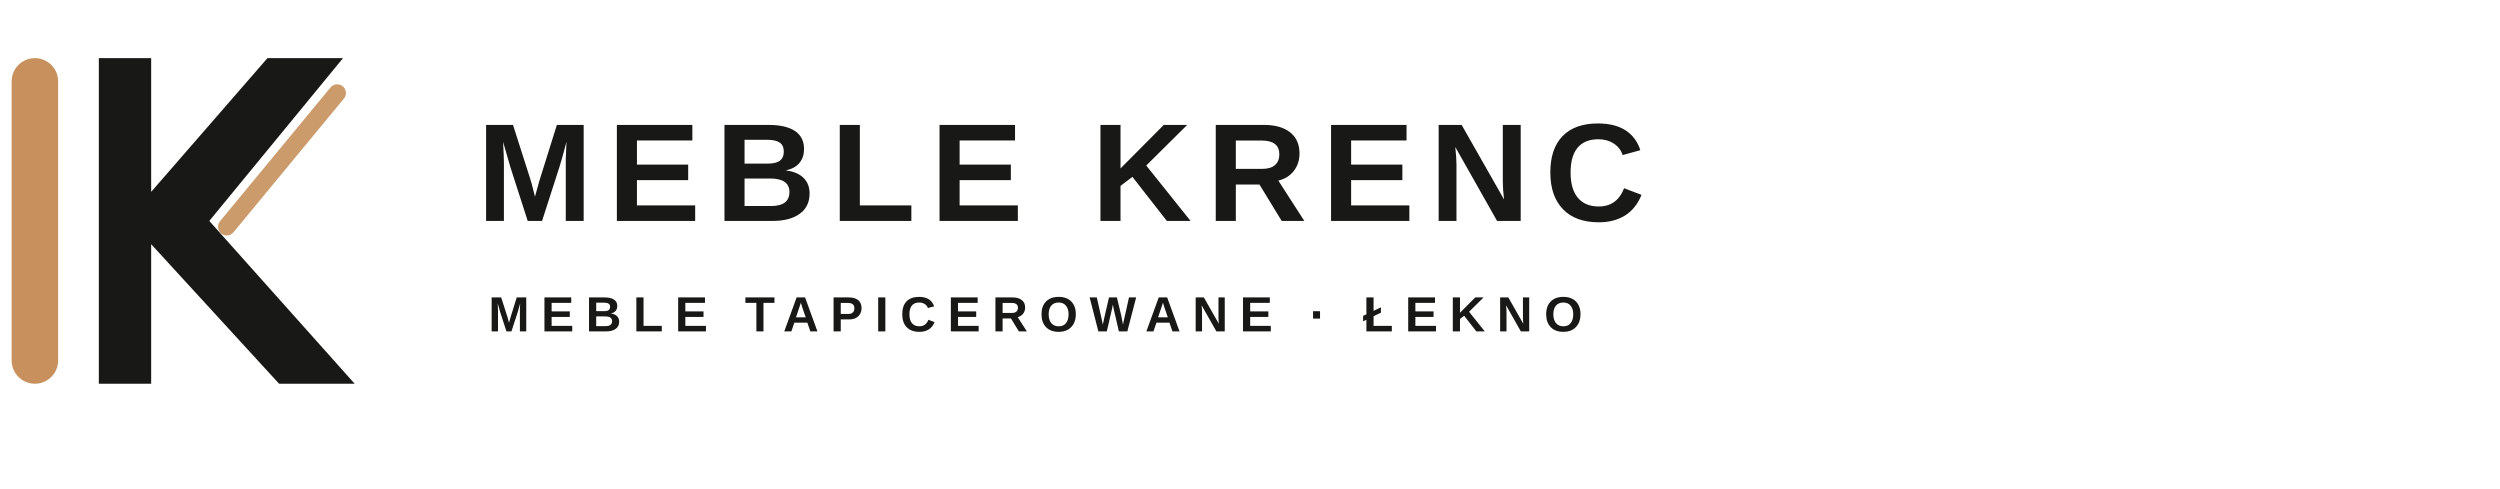
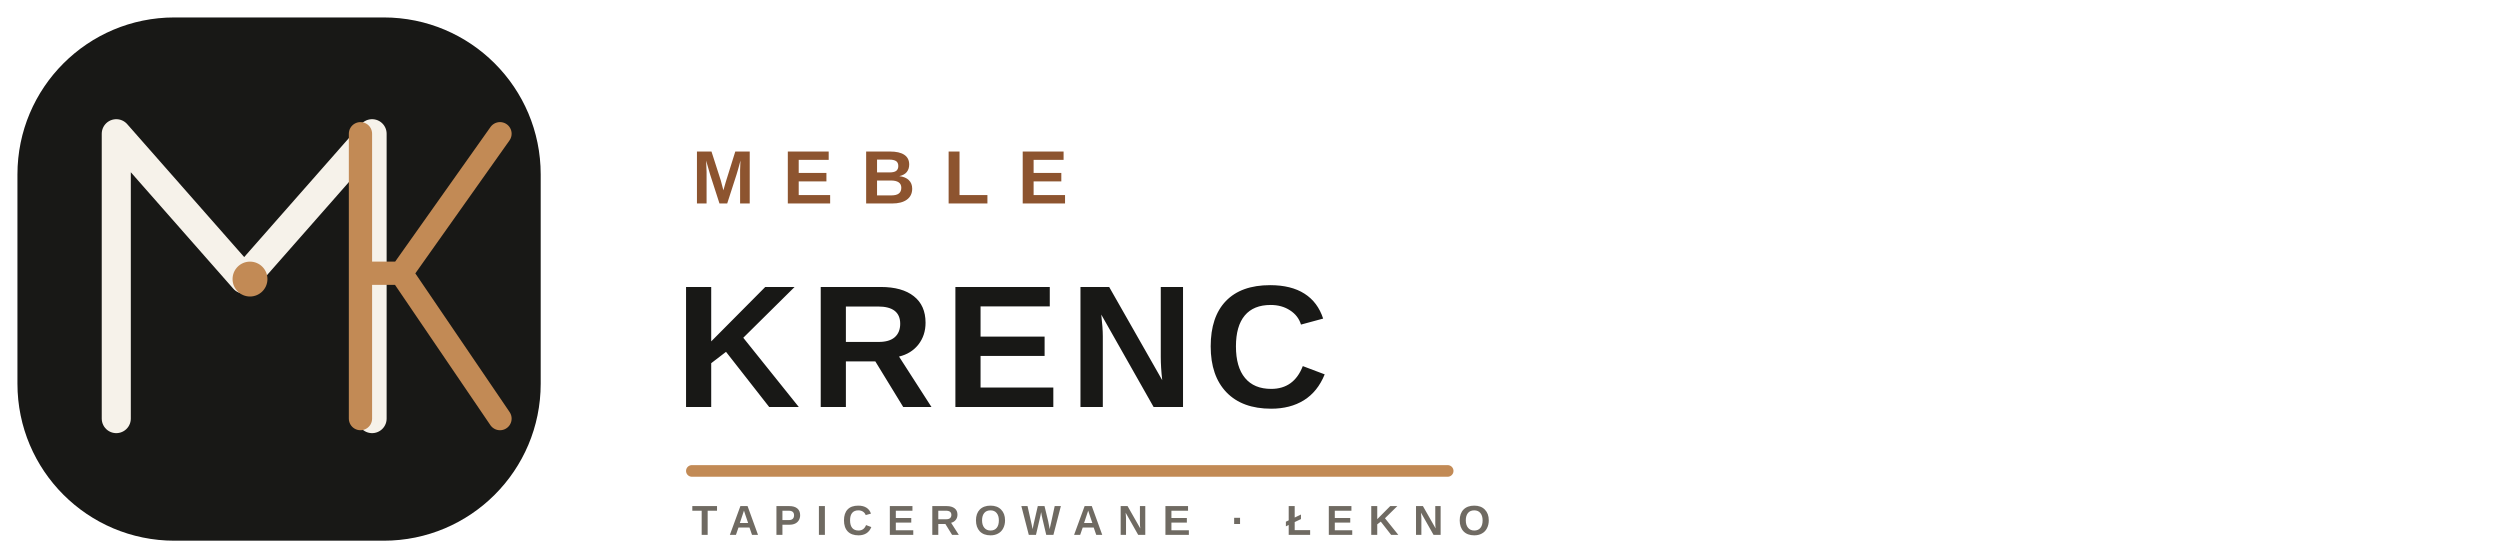
- <svg xmlns="http://www.w3.org/2000/svg" viewBox="0 0 430 84" role="img" aria-labelledby="title desc">
-   <g transform="translate(2 8)">
-     <rect x="0" y="2" width="8" height="56" rx="4" fill="#C7905C" />
-     <path d="M15 2h9v23L44 2h13L34 30l25 28H46L24 34v24h-9V2Z" fill="#181816" />
-     <path d="M37 31 56 8" fill="none" stroke="#C7905C" stroke-width="3" stroke-linecap="round" opacity=".9" />
-   </g>
-   <g fill="#181816" font-family="Arial, Helvetica, sans-serif">
-     <text x="82" y="38" font-size="24" font-weight="700" letter-spacing="2.5">MEBLE KRENC</text>
-     <text x="84" y="57" font-size="8.5" font-weight="600" letter-spacing="2">MEBLE TAPICEROWANE · ŁEKNO</text>
+ <svg xmlns="http://www.w3.org/2000/svg" viewBox="0 0 430 96" role="img" aria-labelledby="title desc">
+   <rect x="3" y="3" width="90" height="90" rx="27" fill="#181816" />
+   <path d="M20 72V23l22 25 22-25v49" fill="none" stroke="#f6f2ea" stroke-width="5" stroke-linecap="round" stroke-linejoin="round" />
+   <path d="M62 23v49M62 47h7M69 47l17-24M69 47l17 25" fill="none" stroke="#c28a55" stroke-width="4" stroke-linecap="round" stroke-linejoin="round" />
+   <circle cx="43" cy="48" r="3" fill="#c28a55" />
+   <g font-family="Arial, Helvetica, sans-serif">
+     <text x="119" y="35" fill="#8d542f" font-size="13" font-weight="700" letter-spacing="4.8">MEBLE</text>
+     <text x="116" y="70" fill="#181816" font-size="30" font-weight="800" letter-spacing="1.5">KRENC</text>
+     <path d="M119 81h130" fill="none" stroke="#c28a55" stroke-width="2" stroke-linecap="round" />
+     <text x="119" y="92" fill="#6f6a62" font-size="7.2" font-weight="700" letter-spacing="2.5">TAPICEROWANE · ŁEKNO</text>
  </g>
</svg>
